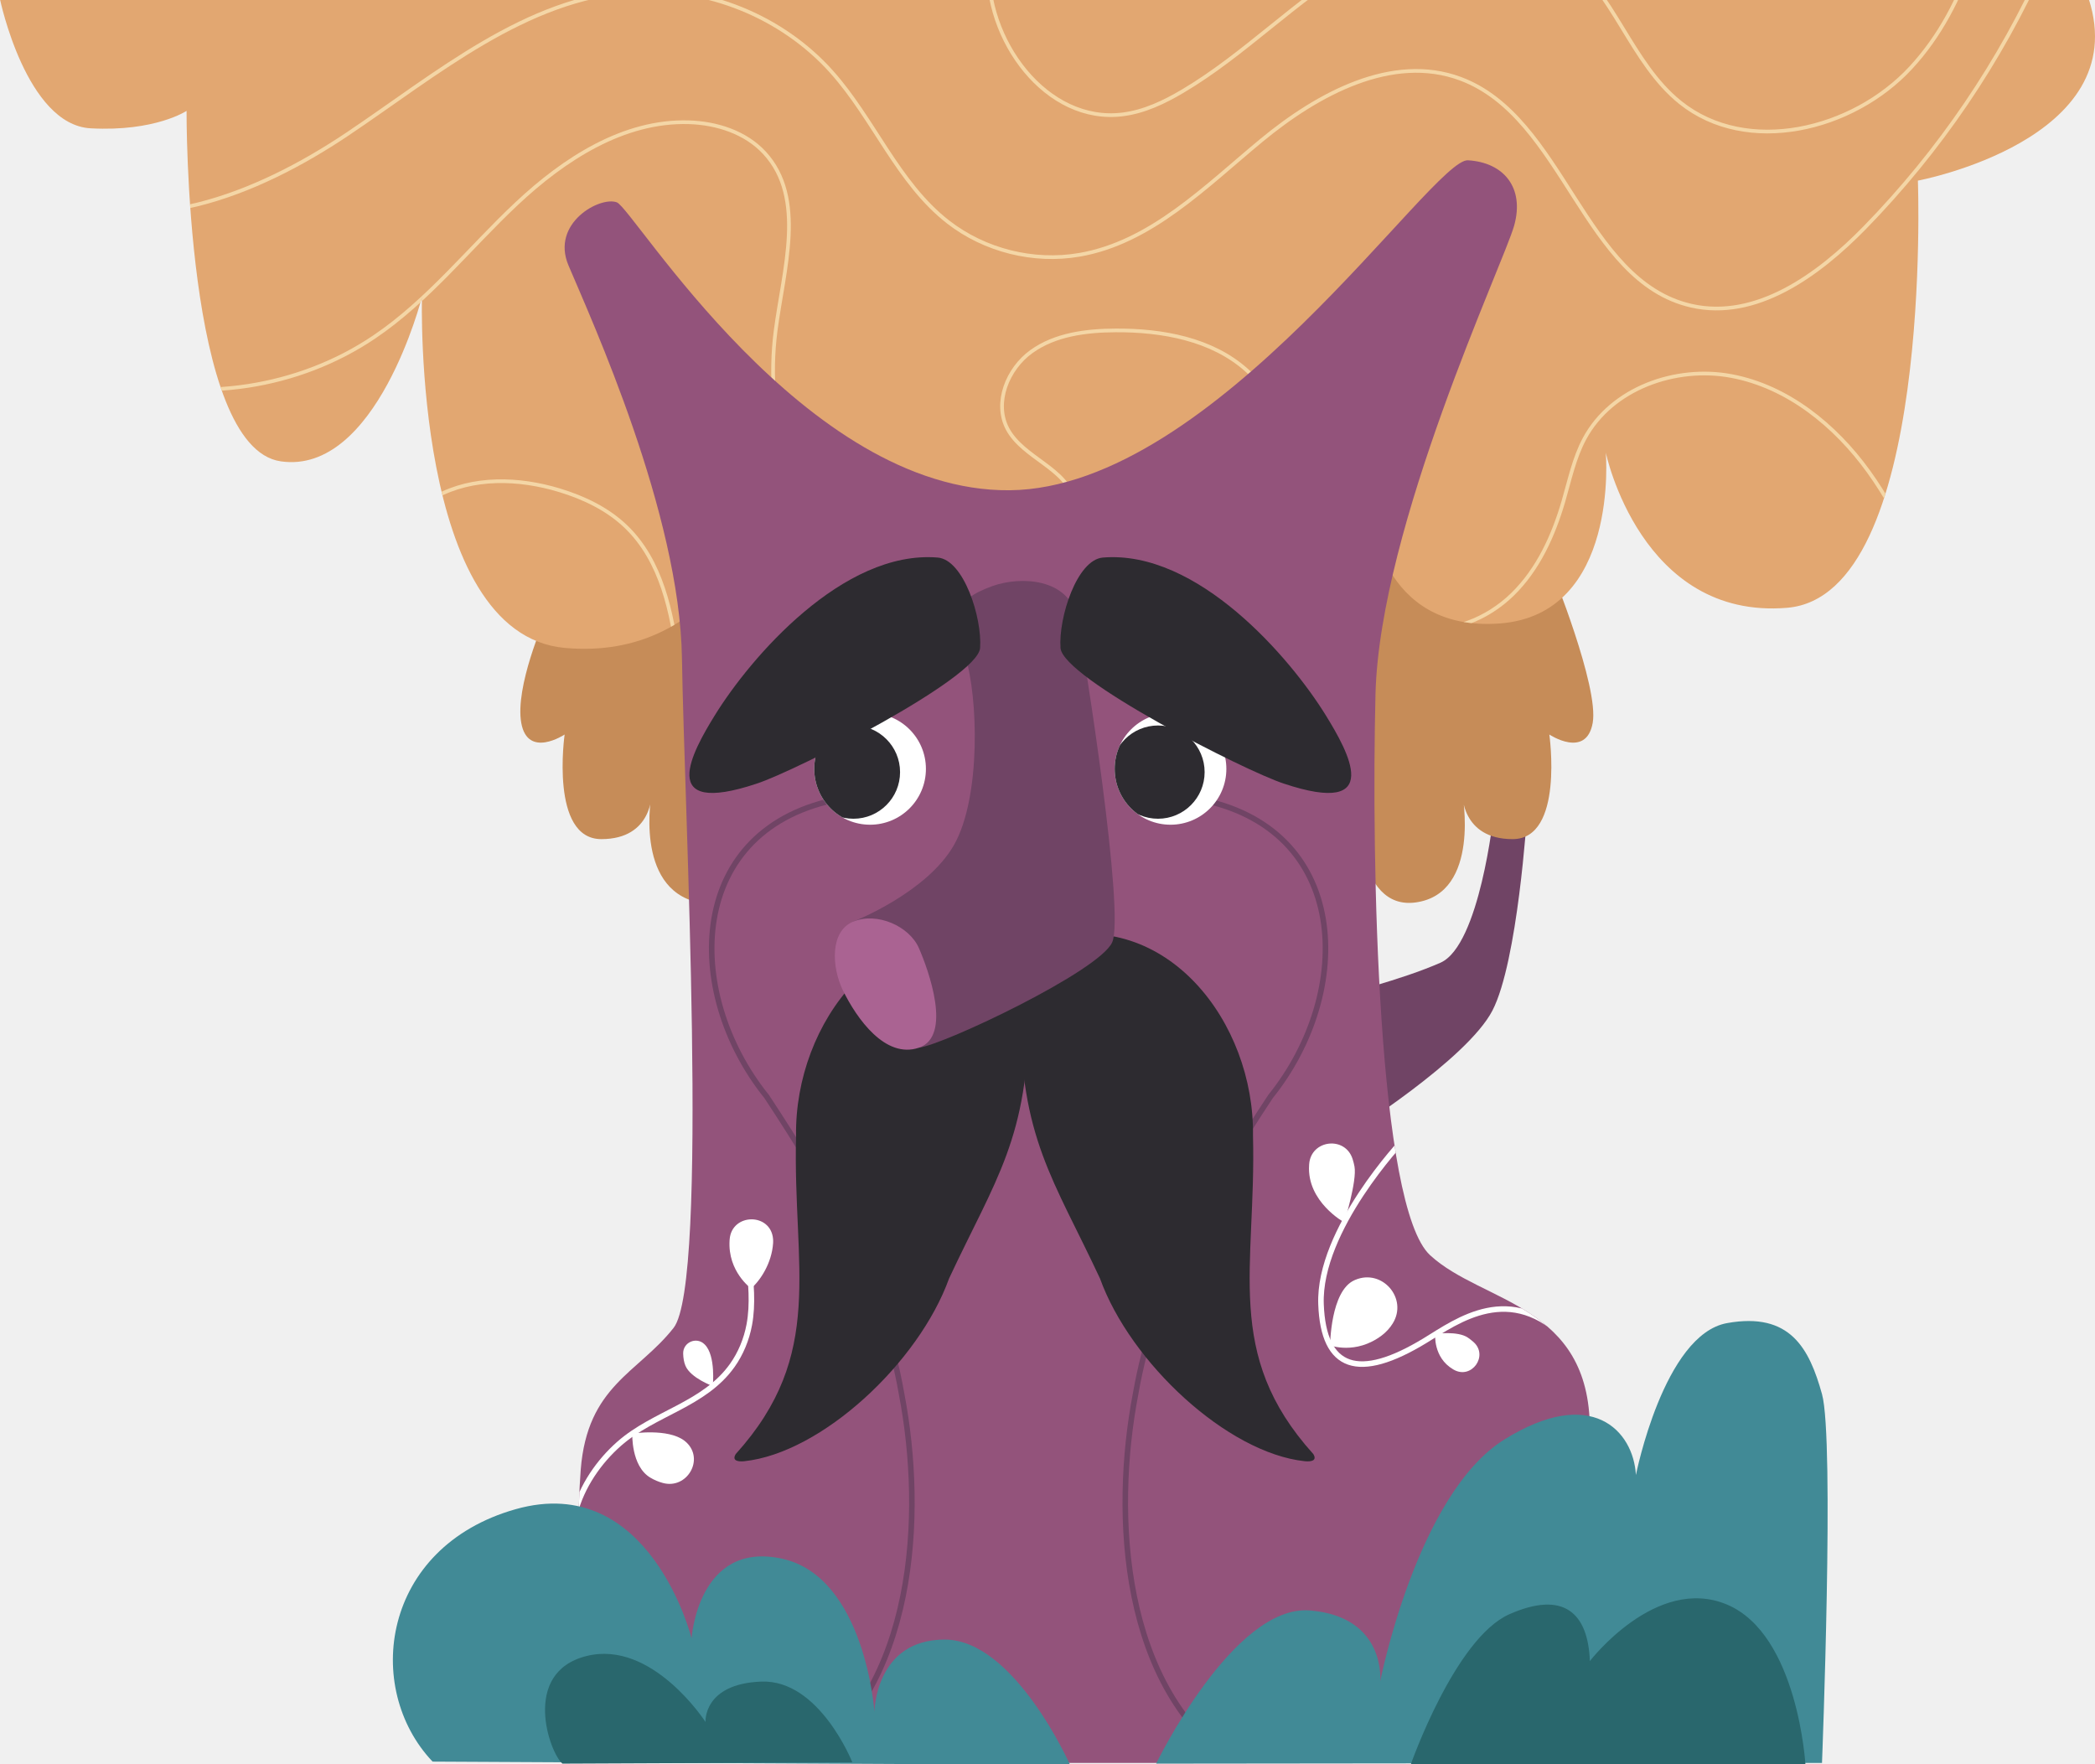
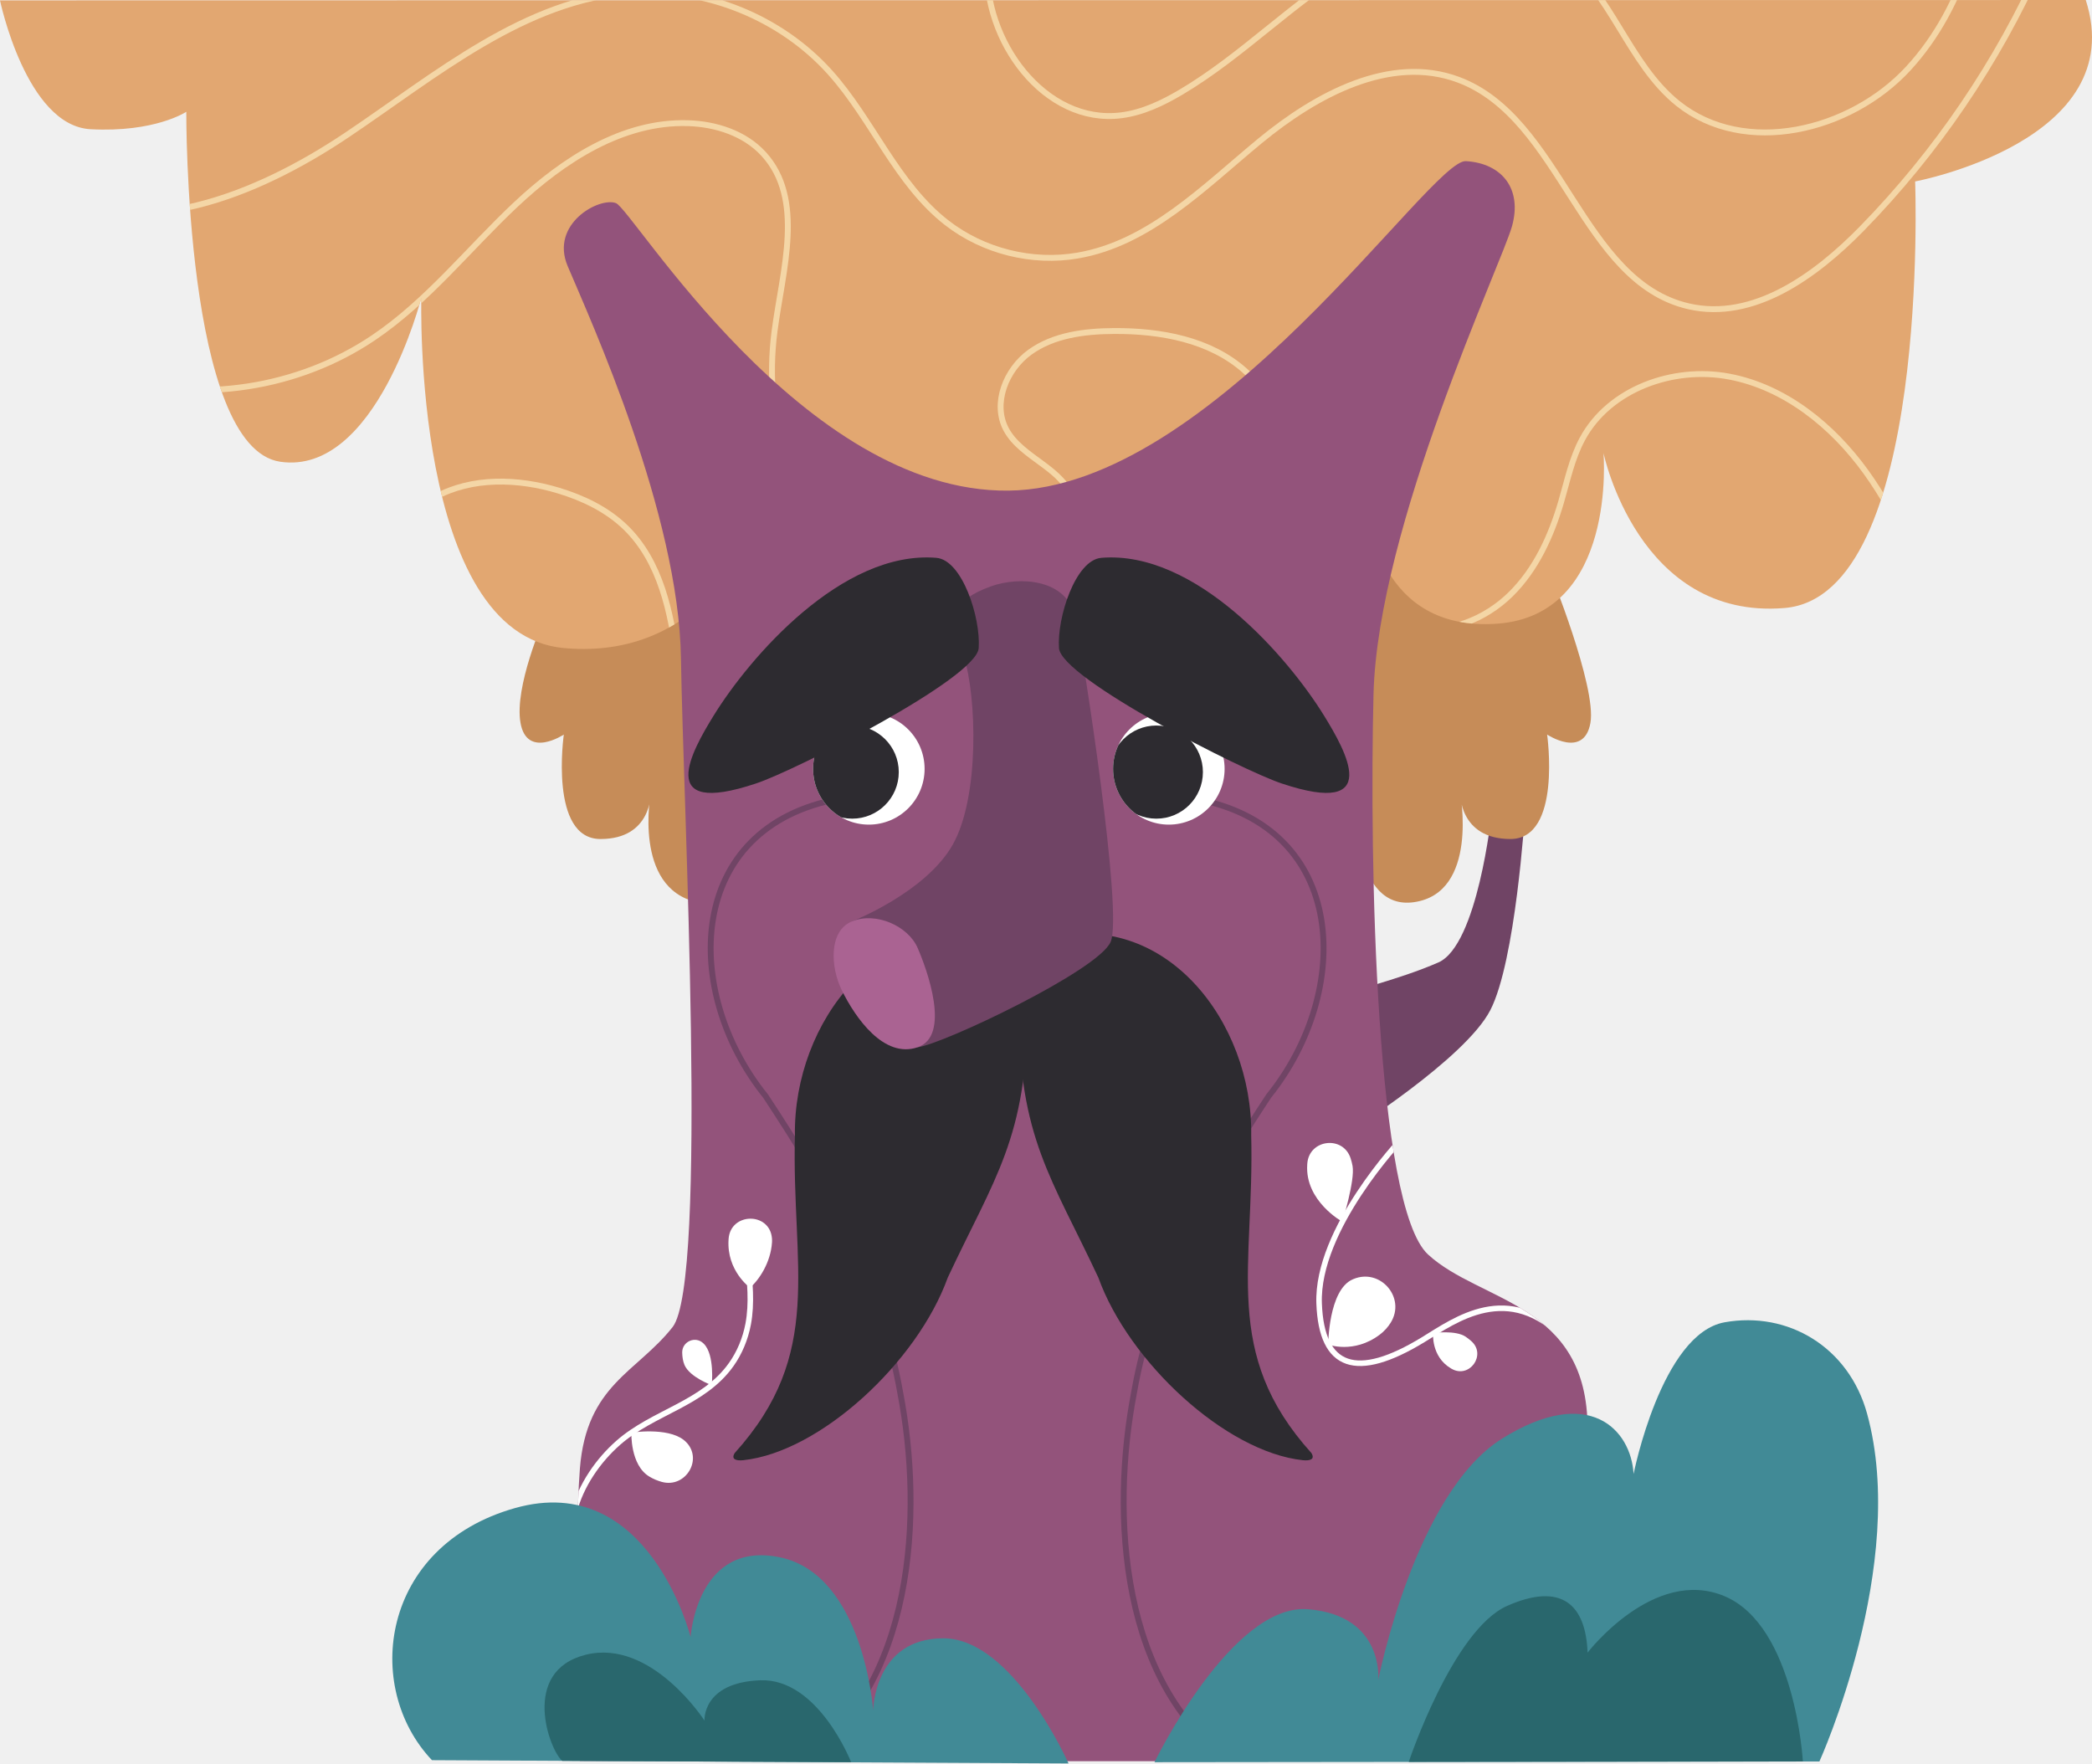
- <svg xmlns="http://www.w3.org/2000/svg" id="Capa_1" width="2267.22" height="1908.79" version="1.1" viewBox="0 0 2267.22 1908.79">
+ <svg xmlns="http://www.w3.org/2000/svg" id="Capa_1" width="1780.9" height="1501.19" version="1.1" viewBox="0 0 1780.9 1501.19">
  <defs>
    <style>
      .st0 {
        fill: #aa6392;
      }

      .st1 {
        fill: #2d2b30;
      }

      .st2 {
        stroke: #fff;
+         stroke-width: 4.71px;
      }

      .st2, .st3, .st4 {
        fill: none;
        stroke-miterlimit: 10;
-       }
- 
-       .st2, .st4 {
-         stroke-width: 6px;
      }

      .st5 {
        fill: #e2a771;
      }

      .st6 {
        fill: #418a96;
      }

      .st7 {
        clip-path: url(#clippath-1);
      }

      .st8 {
        clip-path: url(#clippath-3);
      }

      .st9 {
        clip-path: url(#clippath-2);
      }

      .st10 {
        fill: #c68c58;
      }

      .st3 {
        stroke: #f4d6a6;
-         stroke-width: 4px;
+       }
+ 
+       .st3, .st4 {
+         stroke-width: 5px;
      }

      .st11 {
        fill: #fff;
      }

      .st12 {
        fill: #29676d;
      }

      .st13 {
        fill: #704465;
      }

      .st4 {
        stroke: #704465;
      }

      .st14 {
        clip-path: url(#clippath);
      }

      .st15 {
        fill: #93537b;
      }
    </style>
    <clipPath id="clippath">
-       <path class="st5" d="M0-.76s28.3,135.85,98.12,139.63,103.78-18.87,103.78-18.87c0,0-1.89,364.16,101.89,379.26s152.84-177.77,152.84-177.77c0,0-10.04,364.57,154.42,379.67s215.41-147.18,215.41-147.18h656.92s9.14,130.19,139.33,120.76c130.19-9.43,115.1-184.91,115.1-184.91,0,0,37.74,181.14,196.23,167.93s141.51-462.28,141.51-462.28c0,0,233.97-43.8,184.91-196.64L0-.76Z" />
+       <path class="st5" d="M0,.32s22.23,106.71,77.07,109.68c54.84,2.96,81.52-14.82,81.52-14.82,0,0-1.48,286.05,80.04,297.91,81.52,11.86,120.05-139.64,120.05-139.64,0,0-7.89,286.37,121.3,298.23,129.18,11.86,169.2-115.61,169.2-115.61h516.01s7.18,102.27,109.44,94.86c102.27-7.41,90.41-145.25,90.41-145.25,0,0,29.64,142.28,154.14,131.91,124.5-10.37,111.16-363.12,111.16-363.12,0,0,183.78-34.41,145.25-154.46L0,.32Z" />
    </clipPath>
    <clipPath id="clippath-1">
-       <path class="st15" d="M615.2,287.19c-19.35-45.75,34.12-75.05,52.31-68.23s202.42,313.87,425.31,311.59,457.15-359.35,495.82-357.08,61.41,29.57,50.04,70.51-145.56,325.24-150.11,507.19,2.27,554.95,59.13,607.26c56.86,52.31,172.85,52.31,172.85,188.77s-9.1,360.63-9.1,360.63H628.48s-7.19-226.44,0-317.42,61.77-104.22,100.44-153.32,11.37-567.66,9.1-724.59-97.8-366.18-122.82-425.31Z" />
+       <path class="st15" d="M483.24,226.51c-15.2-35.93,26.8-58.96,41.09-53.6,14.29,5.36,159,246.54,334.08,244.75,175.08-1.79,359.09-282.27,389.46-280.49s48.24,23.22,39.3,55.38c-8.93,32.16-114.34,255.47-117.91,398.4-3.57,142.92,1.79,435.91,46.45,477,44.66,41.09,135.78,41.09,135.78,148.28s-7.15,283.27-7.15,283.27l-850.69-.47s-5.63-177.4.01-248.86c5.65-71.46,48.52-81.86,78.89-120.43,30.37-38.57,8.93-445.9,7.15-569.17-1.79-123.27-76.82-287.63-96.47-334.08Z" />
    </clipPath>
    <clipPath id="clippath-2">
-       <circle class="st11" cx="1266.75" cy="832.09" r="60.42" />
+       <circle class="st11" cx="995.03" cy="654.52" r="47.46" />
    </clipPath>
    <clipPath id="clippath-3">
-       <path class="st11" d="M1002.03,832.09c0,33.37-27.05,60.42-60.42,60.42-33.37,0-60.42-27.05-60.42-60.42,0-33.37,27.05-60.42,60.42-60.42,33.37,0,60.42,27.05,60.42,60.42Z" />
+       <circle class="st11" cx="739.64" cy="654.52" r="47.46" />
    </clipPath>
  </defs>
-   <path class="st13" d="M1450.29,1076.91s66.19-16.35,108.64-35.09,57.51-160.56,57.51-160.56h36.15s-9.99,159.2-37.46,212.33-154.85,133.05-154.85,133.05l-9.99-149.73Z" />
-   <path class="st10" d="M589.27,670.5s-32.15,72.68-25.16,111.81,46.93,12.58,46.93,12.58c0,0-16.18,113.21,39.72,113.21s54.51-49.96,54.51-49.96c0,0-19.57,103.07,50.32,118.45s36.34-408.12,36.34-408.12l-202.66,102.03Z" />
-   <path class="st10" d="M1679.07,616.7s51.55,126.49,44.56,165.62c-6.99,39.13-46.93,12.58-46.93,12.58,0,0,16.18,113.21-39.72,113.21-55.91,0-54.51-49.96-54.51-49.96,0,0,20.56,108.63-50.32,118.45-125.41,17.36-36.34-408.12-36.34-408.12l183.26,48.22Z" />
+   <path class="st13" d="M1139.2,846.83s51.99-12.85,85.34-27.56c33.35-14.71,45.17-126.12,45.17-126.12h28.4s-7.85,125.05-29.43,166.79c-21.58,41.74-121.63,104.51-121.63,104.51l-7.85-117.62Z" />
+   <path class="st10" d="M462.87,527.6s-25.25,57.09-19.76,87.83c5.49,30.74,36.86,9.88,36.86,9.88,0,0-12.71,88.93,31.2,88.93s42.82-39.24,42.82-39.24c0,0-15.37,80.96,39.52,93.04,54.89,12.08,28.54-320.58,28.54-320.58l-159.19,80.14Z" />
+   <path class="st10" d="M1318.91,485.33s40.49,99.35,35,130.09c-5.49,30.74-36.86,9.88-36.86,9.88,0,0,12.71,88.93-31.2,88.93-43.91,0-42.82-39.24-42.82-39.24,0,0,16.15,85.33-39.52,93.04-98.51,13.64-28.54-320.58-28.54-320.58l143.95,37.88Z" />
  <g>
-     <path class="st5" d="M0-.76s28.3,135.85,98.12,139.63,103.78-18.87,103.78-18.87c0,0-1.89,364.16,101.89,379.26s152.84-177.77,152.84-177.77c0,0-10.04,364.57,154.42,379.67s215.41-147.18,215.41-147.18h656.92s9.14,130.19,139.33,120.76c130.19-9.43,115.1-184.91,115.1-184.91,0,0,37.74,181.14,196.23,167.93s141.51-462.28,141.51-462.28c0,0,233.97-43.8,184.91-196.64L0-.76Z" />
+     <path class="st5" d="M0,.32s22.23,106.71,77.07,109.68c54.84,2.96,81.52-14.82,81.52-14.82,0,0-1.48,286.05,80.04,297.91,81.52,11.86,120.05-139.64,120.05-139.64,0,0-7.89,286.37,121.3,298.23,129.18,11.86,169.2-115.61,169.2-115.61h516.01s7.18,102.27,109.44,94.86c102.27-7.41,90.41-145.25,90.41-145.25,0,0,29.64,142.28,154.14,131.91,124.5-10.37,111.16-363.12,111.16-363.12,0,0,183.78-34.41,145.25-154.46L0,.32Z" />
    <g class="st14">
-       <path class="st3" d="M47.62,206.39c102.95,55.83,230.79,4.15,328.04-61.09C472.92,80.06,568.93-1.97,685.79-9.69c79.48-5.25,160.63,27.79,213.83,87.06,46.1,51.36,71.98,120.57,126.49,162.91,39.64,30.79,92.46,44,141.93,35.49,77.57-13.34,136.61-73.96,197.31-124.06,60.7-50.1,141.29-93.96,215.07-66.54,112.17,41.7,133.18,218.97,249.84,245.65,69.92,15.99,137.4-32.91,187.54-84.2,81.03-82.89,147.19-180.28,194.37-286.16" />
-       <path class="st3" d="M122.63,408.2c94.29,27.95,200.72,11.57,282.24-43.44,58.48-39.46,102.8-96.1,154.23-144.39s115.85-90.19,186.36-88.07c30.25.91,61.44,10.92,81.93,33.19,45.17,49.07,20.61,126.16,12.01,192.29-12.78,98.36,19.18,201.66,85.28,275.61,20.07,22.45,44.73,43.09,74.43,48.06,52.47,8.8,98.95-32.6,134.39-72.28,16.93-18.96,34.61-42.44,29.08-67.25-7.84-35.17-55.25-45.96-72.2-77.76-14.97-28.09-.1-64.98,25.71-83.61s59.25-22.79,91.08-22.98c50.63-.3,104.29,9.35,142.02,43.11,42.88,38.38,56.24,98.72,74.68,153.23,18.44,54.51,51.49,112.75,107.82,124.54,37.74,7.89,77.73-8.39,105.27-35.37,27.55-26.97,44.1-63.33,54.91-100.34,6.73-23.05,11.59-46.97,22.96-68.12,29.21-54.32,98.53-79.11,159.14-67.65s112.05,53.27,148.15,103.27,58.92,108.15,81.36,165.6" />
-       <path class="st3" d="M418.88,653.26c-14.46-43.61,12.2-93.56,52.51-115.61s90.05-20.44,134.03-7.11c26.58,8.05,52.37,20.42,72.33,39.72,38.05,36.8,49.63,92.62,56.11,145.16,8.35,67.63,11.37,135.78,14.39,203.86" />
-       <path class="st3" d="M1069.97-40.94c-5.02,83.5,62.4,175.39,145.37,164.69,23.08-2.97,44.58-13.25,64.6-25.1,67.28-39.83,122.01-98.35,189.4-138,67.39-39.65,157.9-57.11,221.14-11.13,55.89,40.63,74.03,118.23,127.96,161.42,72.28,57.89,186.68,30.27,249.51-37.75,62.83-68.03,84.89-163.85,95.44-255.85" />
+       <path class="st3" d="M37.41,163.04c80.87,43.85,181.28,3.26,257.68-47.99C371.48,63.81,446.89-.63,538.68-6.7c62.43-4.13,126.17,21.83,167.96,68.39,36.21,40.35,56.54,94.71,99.35,127.96,31.14,24.19,72.62,34.56,111.48,27.88,60.93-10.48,107.31-58.1,154.98-97.45,47.68-39.36,110.99-73.81,168.93-52.26,88.11,32.75,104.61,172,196.25,192.96,54.92,12.56,107.93-25.85,147.31-66.14,63.65-65.11,115.62-141.61,152.68-224.78" />
+       <path class="st3" d="M96.33,321.56c74.06,21.95,157.67,9.09,221.7-34.12,45.93-30.99,80.75-75.49,121.15-113.42,40.4-37.93,91-70.84,146.39-69.18,23.76.71,48.26,8.58,64.36,26.07,35.48,38.54,16.19,99.1,9.43,151.04-10.04,77.26,15.07,158.4,66.99,216.49,15.77,17.64,35.13,33.84,58.47,37.75,41.22,6.91,77.72-25.61,105.56-56.78,13.3-14.89,27.19-33.34,22.84-52.83-6.16-27.62-43.4-36.1-56.71-61.08-11.76-22.07-.08-51.04,20.2-65.67,20.27-14.63,46.54-17.9,71.55-18.05,39.77-.24,81.92,7.34,111.56,33.87,33.69,30.14,44.18,77.54,58.66,120.36,14.49,42.82,40.44,88.57,84.69,97.82,29.64,6.2,61.06-6.59,82.69-27.78s34.64-49.75,43.13-78.82c5.29-18.11,9.1-36.9,18.04-53.51,22.94-42.67,77.4-62.14,125-53.14,47.6,9,88.02,41.84,116.37,81.12,28.36,39.28,46.28,84.95,63.91,130.08" />
+       <path class="st3" d="M329.03,514.05c-11.36-34.26,9.58-73.49,41.25-90.81,31.67-17.32,70.74-16.05,105.28-5.59,20.88,6.32,41.14,16.04,56.82,31.2,29.89,28.9,38.98,72.76,44.08,114.02,6.56,53.12,8.93,106.66,11.31,160.13" />
+       <path class="st3" d="M840.46-31.24c-3.94,65.59,49.02,137.76,114.19,129.37,18.13-2.34,35.02-10.41,50.75-19.72,52.85-31.29,95.84-77.26,148.78-108.4,52.94-31.14,124.03-44.86,173.71-8.74,43.9,31.92,58.15,92.87,100.51,126.8,56.77,45.47,146.63,23.78,195.99-29.66,49.35-53.43,66.68-128.7,74.97-200.97" />
    </g>
  </g>
  <g>
-     <path class="st15" d="M615.2,287.19c-19.35-45.75,34.12-75.05,52.31-68.23s202.42,313.87,425.31,311.59,457.15-359.35,495.82-357.08,61.41,29.57,50.04,70.51-145.56,325.24-150.11,507.19,2.27,554.95,59.13,607.26c56.86,52.31,172.85,52.31,172.85,188.77s-9.1,360.63-9.1,360.63H628.48s-7.19-226.44,0-317.42,61.77-104.22,100.44-153.32,11.37-567.66,9.1-724.59-97.8-366.18-122.82-425.31Z" />
+     <path class="st15" d="M483.24,226.51c-15.2-35.93,26.8-58.96,41.09-53.6,14.29,5.36,159,246.54,334.08,244.75,175.08-1.79,359.09-282.27,389.46-280.49s48.24,23.22,39.3,55.38c-8.93,32.16-114.34,255.47-117.91,398.4-3.57,142.92,1.79,435.91,46.45,477,44.66,41.09,135.78,41.09,135.78,148.28s-7.15,283.27-7.15,283.27l-850.69-.47s-5.63-177.4.01-248.86c5.65-71.46,48.52-81.86,78.89-120.43,30.37-38.57,8.93-445.9,7.15-569.17-1.79-123.27-76.82-287.63-96.47-334.08Z" />
    <g class="st7">
-       <path class="st4" d="M1294.7,864.45c167.34,30.24,171.56,208.8,80.26,322.21-66.96,101.6-125.24,202.37-146.06,322.06-24.88,129.69-16.11,319.68,111.47,403.6" />
-       <path class="st4" d="M909.94,864.45c-167.34,30.24-171.56,208.8-80.26,322.21,66.96,101.6,125.24,202.37,146.06,322.06,24.88,129.69,16.11,319.68-111.47,403.6" />
-       <path class="st2" d="M1518.37,1233.97s-91.76,96.74-88.76,177.51c2.62,70.44,40.55,83.24,112.69,39.26,34.68-21.15,92.72-64.74,154.04-.19" />
-       <path class="st2" d="M621.92,1638.19c7.57-29.91,26.63-56.88,48.14-75.77,38.14-33.52,92.06-42.04,122.44-84.81,9.02-12.7,15.37-27.88,18.37-43.92,4.23-22.62,1.81-46.11-.62-69.08" />
+       <path class="st4" d="M1016.98,679.95c131.45,23.75,134.76,164.01,63.05,253.1-52.6,79.81-98.37,158.96-114.73,252.97-19.54,101.87-12.65,251.11,87.56,317.03" />
+       <path class="st4" d="M714.76,679.95c-131.45,23.75-134.76,164.01-63.05,253.1,52.6,79.81,98.37,158.96,114.73,252.97,19.54,101.87,12.65,251.11-87.56,317.03" />
+       <path class="st2" d="M1192.68,970.2s-72.08,75.99-69.72,139.44c2.06,55.33,31.86,65.39,88.52,30.84,27.24-16.61,72.83-50.85,121-.15" />
+       <path class="st2" d="M488.52,1287.72c5.94-23.49,20.92-44.68,37.81-59.52,29.96-26.33,72.32-33.02,96.17-66.62,7.08-9.97,12.07-21.9,14.43-34.5,3.33-17.77,1.42-36.22-.49-54.26" />
    </g>
  </g>
-   <path class="st1" d="M1134.43,1016.24c127.63-33.59,223.36,89.67,221.57,213.1,3.66,142.7-32.54,235.9,65.26,344.21,4.38,7.14-2.11,8.48-9.2,7.78-83.79-8.92-188.75-106.48-221.68-197.84-50.37-107.77-86.3-151.79-86.3-289.57,0-31.57-5.72-66.28,30.35-77.67Z" />
-   <path class="st1" d="M1083.07,1016.24c-127.63-33.59-223.36,89.67-221.57,213.1-3.66,142.7,32.54,235.9-65.26,344.21-4.38,7.14,2.11,8.48,9.2,7.78,83.79-8.92,188.75-106.48,221.68-197.84,50.37-107.77,86.3-151.79,86.3-289.57,0-31.57,5.72-66.28-30.35-77.67Z" />
-   <path class="st13" d="M1073.98,634.26c30.56-11,82.97-8.64,91.62,34.57s51.86,319.79,38.03,350.9-181.5,110.63-209.16,114.09l-70.87-136.56s79.52-31.11,108.9-82.97,25.93-160.76,12.1-203.97-13.83-60.5,29.39-76.06Z" />
-   <path class="st0" d="M912.28,1071.92c14.89,30.38,45.78,74.29,82.18,61.9s10.33-84.07,0-107.76-45.04-39.25-70.87-28.8-23.54,49.71-11.31,74.66Z" />
+   <path class="st1" d="M891.09,799.17c100.26-26.38,175.45,70.43,174.05,167.39,2.88,112.09-25.56,185.3,51.26,270.38,3.44,5.6-1.66,6.66-7.23,6.11-65.82-7.01-148.26-83.64-174.13-155.41-39.57-84.65-67.79-119.23-67.79-227.46,0-24.8-4.49-52.06,23.84-61.01Z" />
+   <path class="st1" d="M850.75,799.17c-100.26-26.38-175.45,70.43-174.05,167.39-2.88,112.09,25.56,185.3-51.26,270.38-3.44,5.6,1.66,6.66,7.23,6.11,65.82-7.01,148.26-83.64,174.13-155.41,39.57-84.65,67.79-119.23,67.79-227.46,0-24.8,4.49-52.06-23.84-61.01Z" />
+   <path class="st13" d="M843.61,499.13c24-8.64,65.17-6.79,71.96,27.16,6.79,33.95,40.73,251.19,29.87,275.63-10.86,24.44-142.57,86.9-164.29,89.62l-55.67-107.27s62.46-24.44,85.54-65.17c23.08-40.73,20.37-126.28,9.5-160.22-10.86-33.95-10.86-47.52,23.08-59.74Z" />
+   <path class="st0" d="M716.59,842.91c11.7,23.87,35.96,58.36,64.55,48.62,28.59-9.73,8.12-66.03,0-84.65-8.12-18.61-35.38-30.83-55.67-22.62-20.29,8.21-18.49,39.05-8.88,58.64Z" />
  <g>
-     <circle class="st11" cx="1266.75" cy="832.09" r="60.42" />
+     <circle class="st11" cx="995.03" cy="654.52" r="47.46" />
    <g class="st9">
-       <circle class="st1" cx="1253.19" cy="835.58" r="50.46" />
+       <circle class="st1" cx="984.38" cy="657.27" r="39.64" />
    </g>
  </g>
-   <path class="st1" d="M1193.55,603.39c-28.09,2.31-48.15,64.97-45.86,97.83s199.49,132.99,241.53,146.75c110.14,36.79,69.38-35.16,45.86-73.38-38.79-63.03-139.11-179.62-241.53-171.21Z" />
+   <path class="st1" d="M937.53,474.88c-22.07,1.81-37.82,51.03-36.02,76.85,1.8,25.82,156.7,104.47,189.72,115.27,86.51,28.9,54.5-27.62,36.02-57.64-30.47-49.51-109.27-141.09-189.72-134.49Z" />
  <g>
-     <path class="st11" d="M1002.03,832.09c0,33.37-27.05,60.42-60.42,60.42-33.37,0-60.42-27.05-60.42-60.42,0-33.37,27.05-60.42,60.42-60.42,33.37,0,60.42,27.05,60.42,60.42Z" />
+     <circle class="st11" cx="739.64" cy="654.52" r="47.46" />
    <g class="st8">
-       <circle class="st1" cx="923.59" cy="835.58" r="50.46" />
+       <circle class="st1" cx="725.48" cy="657.27" r="39.64" />
    </g>
  </g>
-   <path class="st1" d="M1014.81,603.39c28.09,2.31,48.15,64.97,45.86,97.83s-199.49,132.99-241.53,146.75c-110.14,36.79-69.38-35.16-45.86-73.38,38.79-63.03,139.11-179.62,241.53-171.21Z" />
-   <path class="st6" d="M1251.2,1908.59s83.65-172.61,166.49-165.76c82.84,6.85,75.99,76.72,75.99,76.72,0,0,39.73-202.75,134.25-261.66,94.53-58.91,139.73-9.59,142.47,38.36,0,0,30.14-152.06,98.64-164.39,68.5-12.33,89.05,27.7,102.74,76.86,13.7,49.17,0,399.11,0,399.11l-720.58.76Z" />
-   <path class="st6" d="M1158.04,1909.96s-60.28-135.62-135.62-135.62-76.1,78.09-76.1,78.09c0,0-10.21-146.58-100.62-165.76s-97.27,86.31-97.27,86.31c0,0-45.21-180.83-190.42-139.73s-165.21,193.71-89.87,273.17l689.9,3.56Z" />
-   <path class="st12" d="M1526.56,1909.96s47.95-136.99,106.85-163.02,85.23-1.37,87.14,50.69c0,0,71.76-93.52,148.48-61.15s84.85,173.48,84.85,173.48h-427.33Z" />
-   <path class="st12" d="M922.42,1907.22s-35.62-89.88-98.64-87.41-60.28,43.68-60.28,43.68c0,0-57.54-89.15-128.77-71.35s-39.73,105.48-26.03,116.44l313.71-1.37Z" />
-   <path class="st11" d="M1454.76,1322.84s-40.6-22.25-38.05-61.79c.03-.4.05-.79.08-1.18,1.92-26.45,38.9-30.86,46.99-5.6.83,2.58,1.52,5.26,2.04,8.05,2.95,15.68-11.06,60.51-11.06,60.51Z" />
-   <path class="st11" d="M1439.46,1455.97s.26-59.07,26.39-70.55c.26-.11.52-.23.78-.34,29.26-12.39,57.35,20.21,40.56,47.19-2.95,4.74-6.86,9.22-12.03,13.1-28.06,21.05-55.7,10.6-55.7,10.6Z" />
-   <path class="st11" d="M1553.16,1443.51s-2.43,25.44,19.32,38.32c.22.13.43.26.65.38,19.42,11.17,38.21-15.2,21.39-29.99-1.77-1.55-3.74-3.1-5.93-4.62-10.96-7.58-35.42-4.1-35.42-4.1Z" />
-   <path class="st11" d="M812.84,1394.36s-25.39-18.2-23.29-51.95c.02-.34.04-.67.07-1.01,2.15-28.76,44.61-29.27,46.99-.53.12,1.46.14,2.91.05,4.34-1.41,21.81-13.9,40.63-23.83,49.15Z" />
-   <path class="st11" d="M771.37,1500.02s3.47-32.82-8.61-44.9c-.12-.12-.24-.24-.36-.36-8.7-8.56-23.39-2.11-23.07,10.1.12,4.58.8,9.24,2.49,13.22,5.64,13.29,29.56,21.94,29.56,21.94Z" />
-   <path class="st11" d="M684.27,1551.42s38.4-6.04,56.44,7.73c.75.57,1.46,1.18,2.13,1.81,19.73,18.59.49,51.09-25.64,43.87-4.47-1.24-9.05-3.09-13.53-5.79-20.84-12.55-19.41-47.61-19.41-47.61Z" />
+   <path class="st1" d="M797.13,474.88c22.07,1.81,37.82,51.03,36.02,76.85-1.8,25.82-156.7,104.47-189.72,115.27-86.51,28.9-54.5-27.62-36.02-57.64,30.47-49.51,109.27-141.09,189.72-134.49Z" />
+   <path class="st6" d="M982.82,1500.12s65.71-135.59,130.78-130.21c65.07,5.38,59.69,60.26,59.69,60.26,0,0,31.21-159.26,105.46-205.53,74.25-46.27,109.76-7.53,111.91,30.13,0,0,23.67-119.44,77.48-129.13,53.8-9.68,105.64,20.97,121.26,77.68,35.44,128.66-40.56,296.2-40.56,296.2l-566.02.6Z" />
+   <path class="st6" d="M909.64,1501.19s-47.35-106.53-106.53-106.53-59.78,61.34-59.78,61.34c0,0-8.02-115.14-79.04-130.21s-76.4,67.79-76.4,67.79c0,0-35.51-142.04-149.58-109.76-114.06,32.28-129.77,152.16-70.59,214.57l541.91,2.8Z" />
+   <path class="st12" d="M1199.24,1499.89s37.53-112.4,83.8-132.85c46.27-20.45,66.95-1.08,68.45,39.81,0,0,56.37-73.46,116.63-48.03,60.27,25.43,66.65,140.69,66.65,140.69l-335.53.37Z" />
+   <path class="st12" d="M724.56,1500.12s-27.98-71.68-77.48-69.73c-49.5,1.94-47.35,34.31-47.35,34.31,0,0-45.2-70.03-101.15-56.04-55.96,13.99-30.67,81.71-19.9,90.32l245.88,1.15Z" />
+   <path class="st11" d="M1142.71,1040.01s-31.89-17.48-29.88-48.54c.02-.31.04-.62.06-.92,1.51-20.78,30.56-24.24,36.91-4.4.65,2.03,1.19,4.13,1.6,6.32,2.31,12.32-8.69,47.53-8.69,47.53Z" />
+   <path class="st11" d="M1130.69,1144.58s.21-46.4,20.73-55.42c.21-.09.41-.18.61-.27,22.99-9.73,45.05,15.87,31.86,37.07-2.31,3.72-5.39,7.24-9.45,10.29-22.04,16.53-43.75,8.33-43.75,8.33Z" />
+   <path class="st11" d="M1220,1134.79s-1.91,19.98,15.17,30.1c.17.1.34.2.51.3,15.25,8.77,30.02-11.94,16.8-23.56-1.39-1.22-2.94-2.43-4.66-3.63-8.61-5.96-27.82-3.22-27.82-3.22Z" />
+   <path class="st11" d="M638.49,1096.19s-19.95-14.3-18.29-40.81c.02-.27.03-.53.05-.79,1.69-22.59,35.04-22.99,36.91-.42.1,1.15.11,2.29.04,3.41-1.1,17.13-10.92,31.91-18.72,38.61Z" />
+   <path class="st11" d="M605.91,1179.19s2.73-25.78-6.76-35.27c-.09-.09-.19-.19-.28-.28-6.84-6.73-18.37-1.66-18.12,7.93.1,3.6.63,7.26,1.95,10.38,4.43,10.44,23.22,17.23,23.22,17.23Z" />
+   <path class="st11" d="M537.5,1219.56s30.16-4.75,44.34,6.07c.59.45,1.15.93,1.67,1.42,15.5,14.6.39,40.13-20.14,34.46-3.51-.97-7.11-2.43-10.63-4.55-16.37-9.86-15.25-37.4-15.25-37.4Z" />
</svg>
